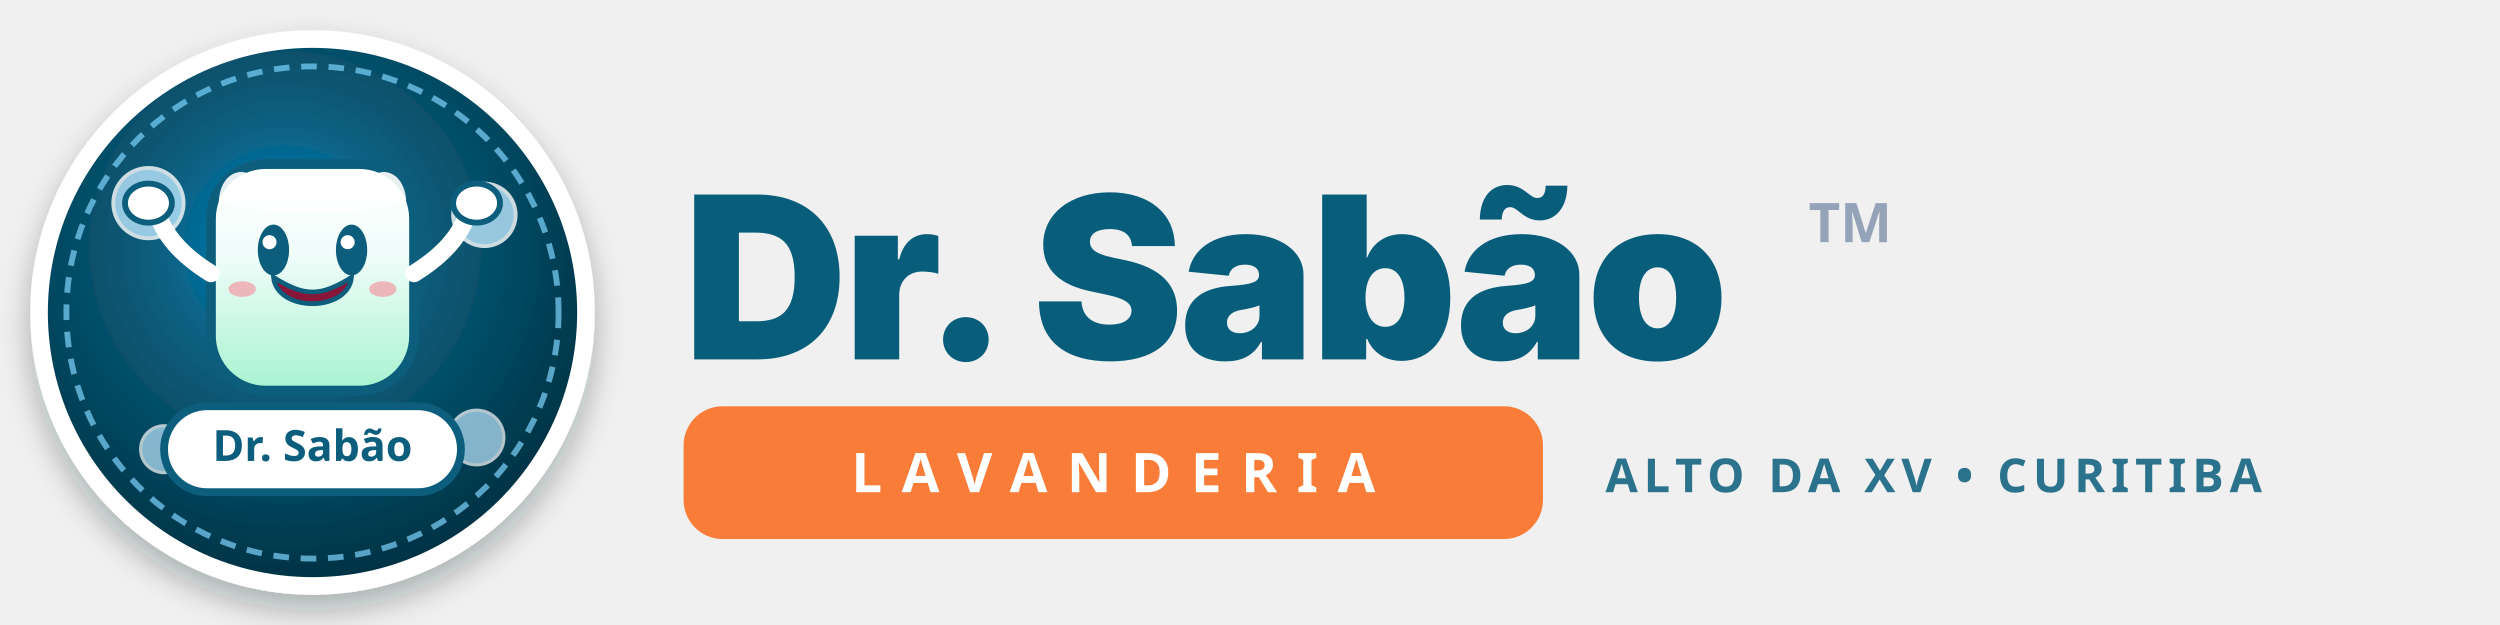
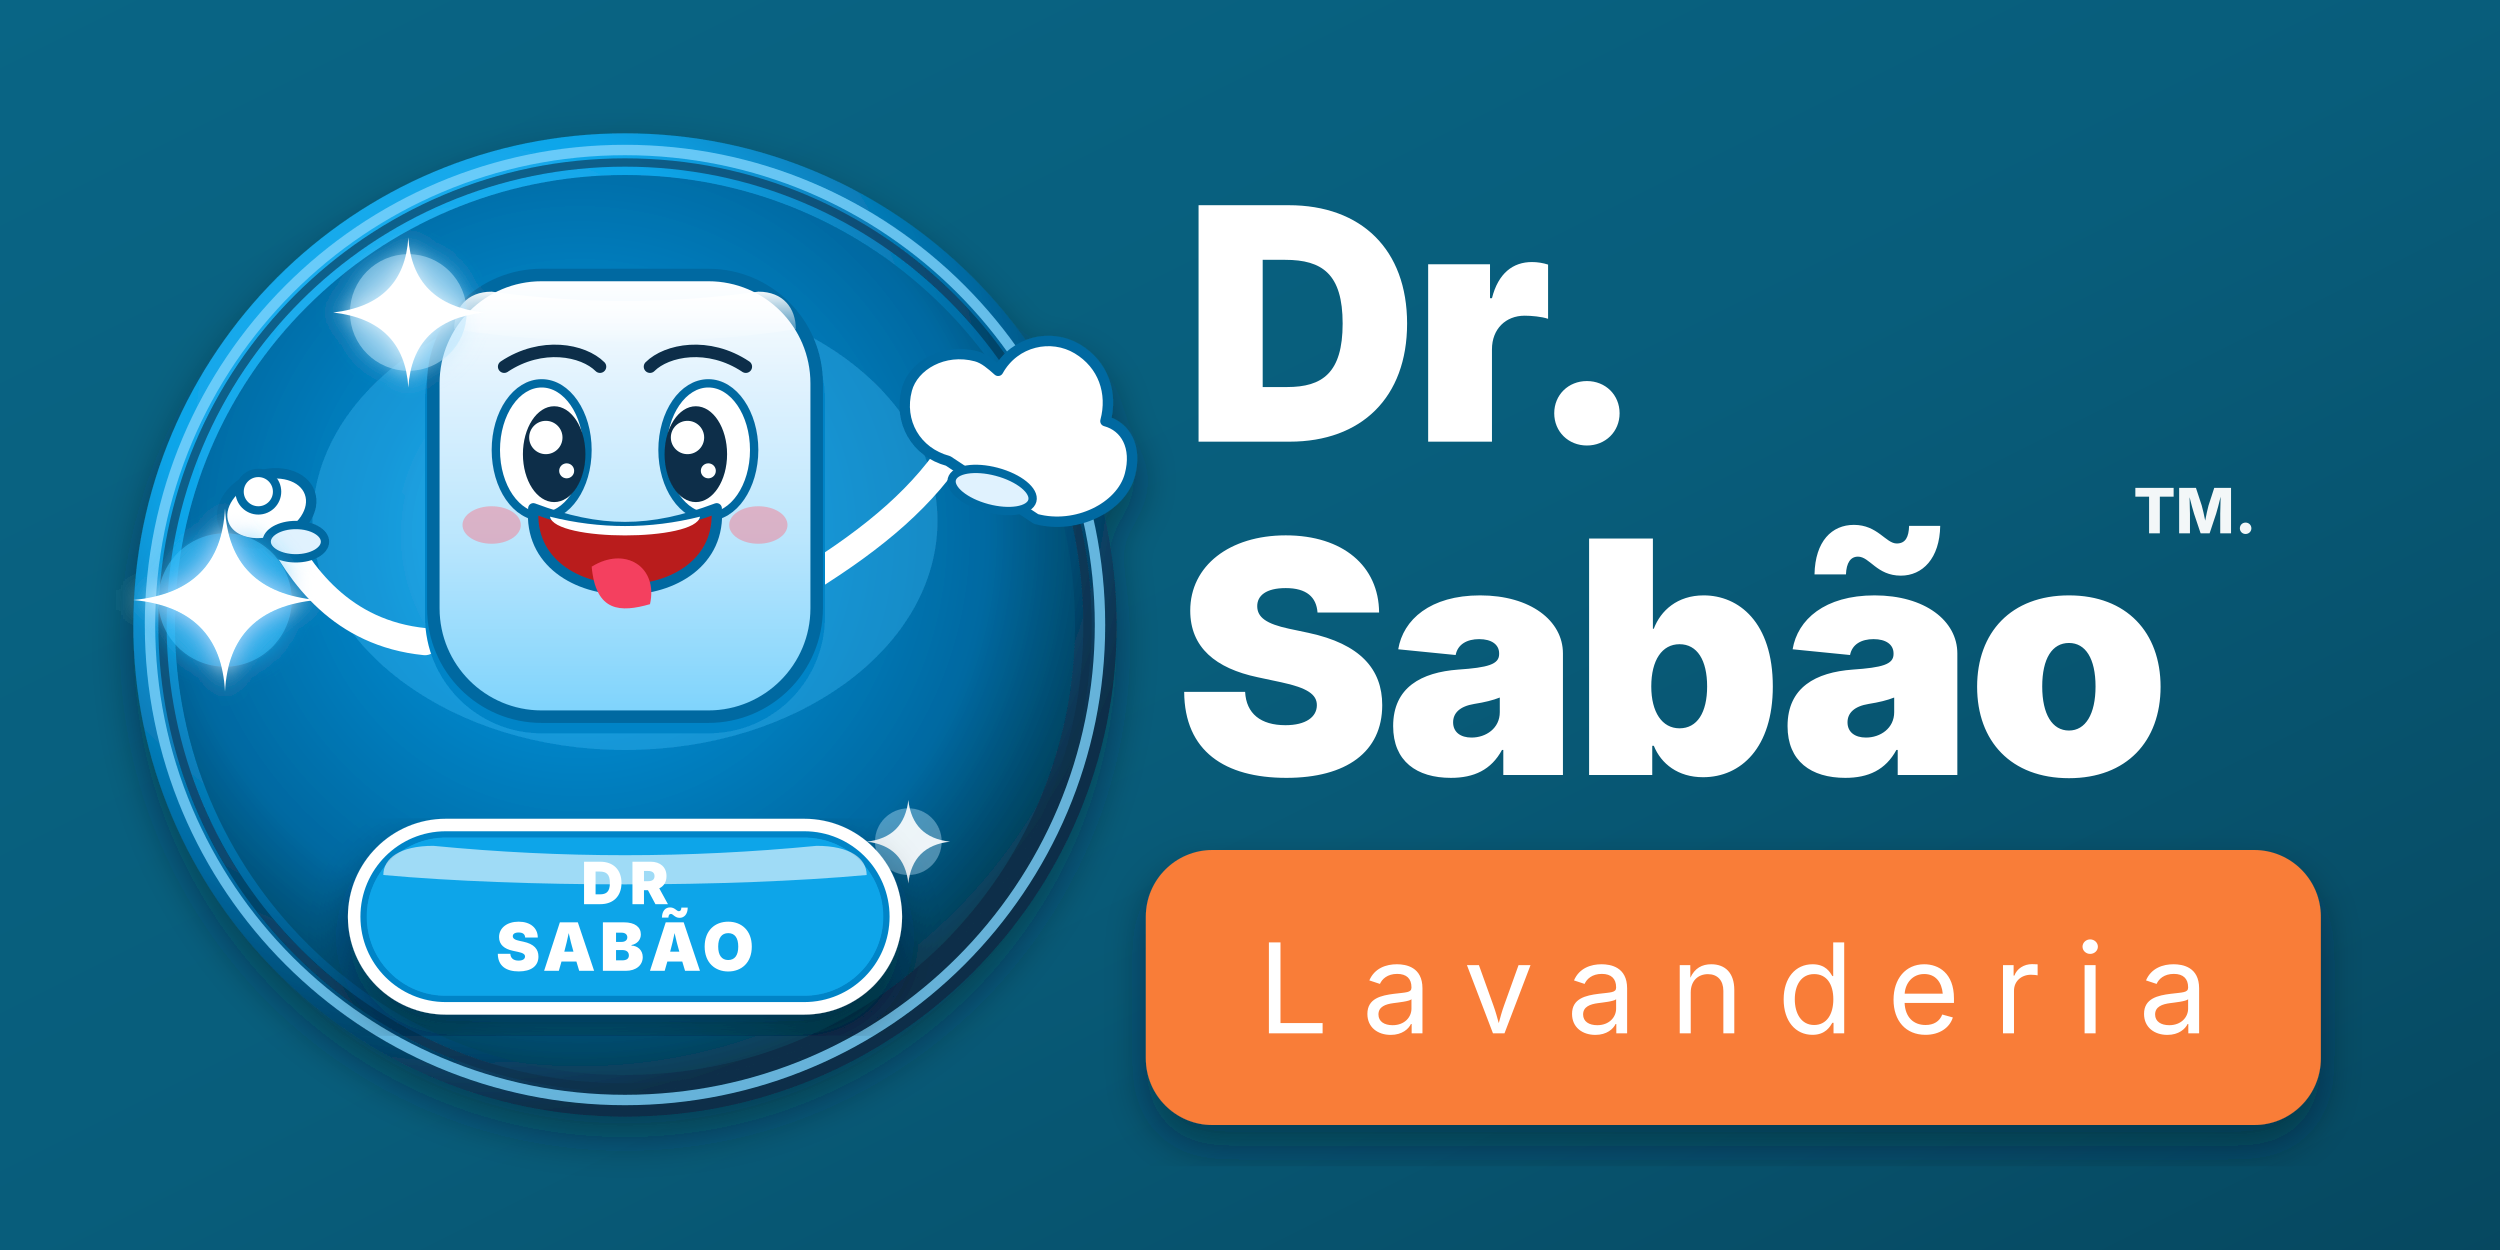
- <svg xmlns="http://www.w3.org/2000/svg" viewBox="0 0 640 160" width="640" height="160">
+ <svg xmlns="http://www.w3.org/2000/svg" viewBox="0 0 600 300" width="600" height="300">
  <defs>
-     <radialGradient id="hBadgeBg" cx="45%" cy="38%" r="62%">
-       <stop offset="0%" stop-color="#0284c7" />
-       <stop offset="40%" stop-color="#085d7b" />
-       <stop offset="100%" stop-color="#033244" />
+     <linearGradient id="bgGrad" x1="0%" y1="0%" x2="100%" y2="100%">
+       <stop offset="0%" stop-color="#096585" />
+       <stop offset="50%" stop-color="#085d7b" />
+       <stop offset="100%" stop-color="#064860" />
+     </linearGradient>
+     <radialGradient id="badgeRim" cx="35%" cy="30%" r="70%">
+       <stop offset="0%" stop-color="#38bdf8" />
+       <stop offset="45%" stop-color="#0ea5e9" />
+       <stop offset="75%" stop-color="#0369a1" />
+       <stop offset="100%" stop-color="#082f49" />
    </radialGradient>
-     <linearGradient id="hSoapGrad" x1="0%" y1="0%" x2="0%" y2="100%">
+     <radialGradient id="badgeInterior" cx="45%" cy="40%" r="65%">
+       <stop offset="0%" stop-color="#38bdf8" stop-opacity="0.9" />
+       <stop offset="35%" stop-color="#0284c7" />
+       <stop offset="70%" stop-color="#0369a1" />
+       <stop offset="100%" stop-color="#083344" />
+     </radialGradient>
+     <linearGradient id="soapBody" x1="0%" y1="0%" x2="0%" y2="100%">
      <stop offset="0%" stop-color="#ffffff" />
-       <stop offset="40%" stop-color="#f0fdfa" />
-       <stop offset="100%" stop-color="#a7f3d0" />
+       <stop offset="25%" stop-color="#e0f2fe" />
+       <stop offset="60%" stop-color="#bae6fd" />
+       <stop offset="100%" stop-color="#7dd3fc" />
    </linearGradient>
-     <filter id="hShadow" x="-20%" y="-20%" width="140%" height="140%">
-       <feDropShadow dx="0" dy="4" stdDeviation="4" flood-color="#021c26" flood-opacity="0.3" />
+     <linearGradient id="soapGloss" x1="0%" y1="0%" x2="0%" y2="100%">
+       <stop offset="0%" stop-color="#ffffff" stop-opacity="0.95" />
+       <stop offset="100%" stop-color="#ffffff" stop-opacity="0.1" />
+     </linearGradient>
+     <filter id="sparkleGlow" x="-50%" y="-50%" width="200%" height="200%">
+       <feGaussianBlur in="SourceGraphic" stdDeviation="2.5" result="blur" />
+       <feMerge>
+         <feMergeNode in="blur" />
+         <feMergeNode in="SourceGraphic" />
+       </feMerge>
+     </filter>
+     <filter id="softShadow" x="-15%" y="-15%" width="130%" height="130%">
+       <feDropShadow dx="0" dy="5" stdDeviation="5" flood-color="#021c26" flood-opacity="0.4" />
    </filter>
  </defs>
-   <g transform="translate(80, 80)" filter="url(#hShadow)">
-     <circle cx="0" cy="0" r="70" fill="url(#hBadgeBg)" stroke="#ffffff" stroke-width="4.5" />
-     <circle cx="0" cy="0" r="63" fill="none" stroke="#7dd3fc" stroke-width="1.5" stroke-dasharray="4 3" opacity="0.7" />
-     <circle cx="-42" cy="-28" r="9" fill="#bae6fd" opacity="0.8" stroke="#ffffff" stroke-width="1" />
-     <circle cx="44" cy="-25" r="8" fill="#bae6fd" opacity="0.8" stroke="#ffffff" stroke-width="1" />
-     <circle cx="-38" cy="35" r="6" fill="#bae6fd" opacity="0.7" stroke="#ffffff" stroke-width="0.8" />
-     <circle cx="42" cy="32" r="7" fill="#bae6fd" opacity="0.7" stroke="#ffffff" stroke-width="0.8" />
-     <rect x="-26" y="-38" width="52" height="58" rx="14" ry="14" fill="url(#hSoapGrad)" stroke="#085d7b" stroke-width="2.5" />
-     <path d="M -18 -36 C -5 -33 5 -33 18 -36 C 22 -36 24 -32 24 -28 C 10 -25 -10 -25 -24 -28 C -24 -32 -22 -36 -18 -36 Z" fill="#ffffff" opacity="0.9" />
-     <ellipse cx="-10" cy="-16" rx="4" ry="6.5" fill="#085d7b" />
-     <circle cx="-11" cy="-18" r="1.8" fill="#ffffff" />
-     <ellipse cx="10" cy="-16" rx="4" ry="6.5" fill="#085d7b" />
-     <circle cx="9" cy="-18" r="1.8" fill="#ffffff" />
-     <ellipse cx="-18" cy="-6" rx="3.5" ry="2" fill="#fb7185" opacity="0.5" />
-     <ellipse cx="18" cy="-6" rx="3.5" ry="2" fill="#fb7185" opacity="0.5" />
-     <path d="M -10 -9 C -2 -4 2 -4 10 -9 C 9 0 -9 0 -10 -9 Z" fill="#881337" stroke="#085d7b" stroke-width="1.2" />
-     <path d="M -26 -10 C -34 -15 -38 -20 -40 -26" fill="none" stroke="#ffffff" stroke-width="4.5" stroke-linecap="round" />
-     <ellipse cx="-42" cy="-28" rx="6" ry="5" fill="#ffffff" stroke="#085d7b" stroke-width="1.5" />
-     <path d="M 26 -10 C 34 -15 38 -20 40 -26" fill="none" stroke="#ffffff" stroke-width="4.5" stroke-linecap="round" />
-     <ellipse cx="42" cy="-28" rx="6" ry="5" fill="#ffffff" stroke="#085d7b" stroke-width="1.5" />
-     <rect x="-38" y="24" width="76" height="22" rx="11" ry="11" fill="#ffffff" stroke="#085d7b" stroke-width="2" />
-     <text x="0" y="38" text-anchor="middle" font-family="'Plus Jakarta Sans', system-ui, sans-serif" font-weight="900" font-size="11" fill="#085d7b">
-       Dr. Sabão
-     </text>
-   </g>
-   <g transform="translate(175, 40)">
-     <text x="0" y="52" font-family="'Plus Jakarta Sans', 'Outfit', system-ui, -apple-system, sans-serif" font-weight="900" font-size="58" fill="#085d7b" letter-spacing="-1">
-       Dr. Sabão
-     </text>
-     <text x="288" y="22" font-family="system-ui, sans-serif" font-weight="800" font-size="14" fill="#94a3b8">
-       TM
-     </text>
-     <g transform="translate(0, 64)">
-       <rect x="0" y="0" width="220" height="34" rx="10" fill="#f97d38" />
-       <text x="110" y="22" text-anchor="middle" font-family="'Plus Jakarta Sans', system-ui, sans-serif" font-weight="900" font-size="14" fill="#ffffff" letter-spacing="5">
-         LAVANDERIA
+   <rect width="600" height="300" fill="url(#bgGrad)" />
+   <g transform="translate(150, 150)" filter="url(#softShadow)">
+     <circle cx="0" cy="0" r="118" fill="url(#badgeRim)" />
+     <circle cx="0" cy="0" r="114" fill="none" stroke="#7dd3fc" stroke-width="2.5" opacity="0.8" />
+     <circle cx="0" cy="0" r="111" fill="none" stroke="#082f49" stroke-width="2" opacity="0.6" />
+     <circle cx="0" cy="0" r="108" fill="url(#badgeInterior)" />
+     <ellipse cx="0" cy="-25" rx="75" ry="55" fill="#38bdf8" opacity="0.35" />
+     <g transform="translate(0, -6)">
+       <g>
+         <path d="M -48 10 C -68 8 -78 -6 -84 -18" fill="none" stroke="#ffffff" stroke-width="6.5" stroke-linecap="round" />
+         <ellipse cx="-86" cy="-22" rx="11" ry="8" fill="#ffffff" stroke="#0369a1" stroke-width="2.5" transform="rotate(-20 -86 -22)" />
+         <circle cx="-88" cy="-26" r="4.5" fill="#ffffff" stroke="#0369a1" stroke-width="2" />
+         <ellipse cx="-79" cy="-14" rx="7" ry="4" fill="#e0f2fe" stroke="#0369a1" stroke-width="2" />
+       </g>
+       <g>
+         <path d="M 44 -5 C 60 -15 72 -25 80 -38" fill="none" stroke="#ffffff" stroke-width="6.5" stroke-linecap="round" />
+         <g transform="translate(84, -42) rotate(15)">
+           <path d="M -4 10 C -12 10 -18 4 -18 -4 C -18 -10 -12 -16 -4 -16 C -2 -16 0 -15 2 -14 C 4 -22 12 -26 19 -24 C 26 -22 30 -16 30 -9 C 35 -9 39 -5 39 2 C 39 10 30 18 20 18 Z" fill="#ffffff" stroke="#0369a1" stroke-width="2.5" stroke-linejoin="round" />
+           <ellipse cx="8" cy="14" rx="10" ry="4.5" fill="#e0f2fe" stroke="#0369a1" stroke-width="2" />
+         </g>
+       </g>
+       <g>
+         <rect x="-48" y="-76" width="96" height="108" rx="28" ry="28" fill="#0284c7" />
+         <rect x="-46" y="-78" width="92" height="106" rx="26" ry="26" fill="url(#soapBody)" stroke="#0369a1" stroke-width="3" />
+         <path d="M -32 -74 C -10 -71 10 -71 32 -74 C 38 -74 41 -70 41 -65 C 16 -61 -16 -61 -41 -65 C -41 -70 -38 -74 -32 -74 Z" fill="url(#soapGloss)" />
+       </g>
+       <g>
+         <g>
+           <ellipse cx="-20" cy="-36" rx="11" ry="16" fill="#ffffff" stroke="#0369a1" stroke-width="2" />
+           <ellipse cx="-17" cy="-35" rx="7.5" ry="11.5" fill="#082f49" />
+           <circle cx="-19" cy="-39" r="4" fill="#ffffff" />
+           <circle cx="-14" cy="-31" r="1.8" fill="#ffffff" />
+           <path d="M -29 -56 C -20 -62 -10 -60 -6 -56" fill="none" stroke="#082f49" stroke-width="3" stroke-linecap="round" />
+         </g>
+         <g>
+           <ellipse cx="20" cy="-36" rx="11" ry="16" fill="#ffffff" stroke="#0369a1" stroke-width="2" />
+           <ellipse cx="17" cy="-35" rx="7.5" ry="11.5" fill="#082f49" />
+           <circle cx="15" cy="-39" r="4" fill="#ffffff" />
+           <circle cx="20" cy="-31" r="1.8" fill="#ffffff" />
+           <path d="M 29 -56 C 20 -62 10 -60 6 -56" fill="none" stroke="#082f49" stroke-width="3" stroke-linecap="round" />
+         </g>
+       </g>
+       <ellipse cx="-32" cy="-18" rx="7" ry="4.5" fill="#fb7185" opacity="0.45" />
+       <ellipse cx="32" cy="-18" rx="7" ry="4.5" fill="#fb7185" opacity="0.45" />
+       <g>
+         <path d="M -22 -22 C -6 -16 6 -16 22 -22 C 24 4 -24 4 -22 -22 Z" fill="#b91c1c" stroke="#0369a1" stroke-width="2.5" stroke-linejoin="round" />
+         <path d="M -18 -20 C -6 -17 6 -17 18 -20 C 17 -14 -17 -14 -18 -20 Z" fill="#ffffff" />
+         <path d="M -8 -8 C 0 -13 8 -8 6 1 C -1 3 -7 3 -8 -8 Z" fill="#f43f5e" />
+       </g>
+     </g>
+     <g transform="translate(-52, -75)" filter="url(#sparkleGlow)">
+       <circle cx="0" cy="0" r="14" fill="#bae6fd" opacity="0.5" />
+       <path d="M 0 -18 Q 1 -2 18 0 Q 1 2 0 18 Q -1 2 -18 0 Q -1 -2 0 -18 Z" fill="#ffffff" />
+       <circle cx="0" cy="0" r="3.5" fill="#ffffff" />
+     </g>
+     <g transform="translate(-96, -6)" filter="url(#sparkleGlow)">
+       <circle cx="0" cy="0" r="16" fill="#38bdf8" opacity="0.6" />
+       <path d="M 0 -22 Q 1 -2 22 0 Q 1 2 0 22 Q -1 2 -22 0 Q -1 -2 0 -22 Z" fill="#ffffff" />
+       <circle cx="0" cy="0" r="4" fill="#ffffff" />
+     </g>
+     <g transform="translate(68, 52)">
+       <circle cx="0" cy="0" r="8" fill="#bae6fd" opacity="0.4" />
+       <path d="M 0 -10 Q 1 -1 10 0 Q 1 1 0 10 Q -1 1 -10 0 Q -1 -1 0 -10 Z" fill="#ffffff" opacity="0.9" />
+     </g>
+     <g transform="translate(0, 70)" filter="url(#softShadow)">
+       <rect x="-65" y="-22" width="130" height="44" rx="22" ry="22" fill="#0284c7" stroke="#ffffff" stroke-width="3" />
+       <rect x="-62" y="-19" width="124" height="38" rx="19" ry="19" fill="#0ea5e9" />
+       <path d="M -46 -17 C -15 -14 15 -14 46 -17 C 54 -17 58 -14 58 -10 C 25 -7 -25 -7 -58 -10 C -58 -14 -54 -17 -46 -17 Z" fill="#ffffff" opacity="0.6" />
+       <text x="0" y="-3" text-anchor="middle" font-family="'Plus Jakarta Sans', system-ui, -apple-system, sans-serif" font-weight="900" font-size="14" fill="#ffffff" letter-spacing="1.5">
+         DR
+       </text>
+       <text x="0" y="13" text-anchor="middle" font-family="'Plus Jakarta Sans', system-ui, -apple-system, sans-serif" font-weight="900" font-size="16" fill="#ffffff" letter-spacing="1">
+         SABÃO
      </text>
    </g>
-     <text x="236" y="86" font-family="'Plus Jakarta Sans', system-ui, sans-serif" font-weight="700" font-size="12" fill="#085d7b" letter-spacing="1.5" opacity="0.85">
-       ALTO DA XV • CURITIBA
+   </g>
+   <text x="284" y="106" font-family="'Plus Jakarta Sans', 'Outfit', 'Montserrat', -apple-system, sans-serif" font-weight="900" font-size="78" fill="#ffffff" letter-spacing="-1.5">
+     Dr.
+   </text>
+   <text x="282" y="186" font-family="'Plus Jakarta Sans', 'Outfit', 'Montserrat', -apple-system, sans-serif" font-weight="900" font-size="78" fill="#ffffff" letter-spacing="-1.5">
+     Sabão
+   </text>
+   <text x="512" y="128" font-family="'Plus Jakarta Sans', system-ui, -apple-system, sans-serif" font-weight="800" font-size="15" fill="#ffffff" opacity="0.95">
+     TM.
+   </text>
+   <g transform="translate(275, 204)" filter="url(#softShadow)">
+     <rect width="282" height="66" rx="16" ry="16" fill="#f97d38" />
+     <text x="141" y="44" text-anchor="middle" font-family="'Outfit', 'Plus Jakarta Sans', system-ui, -apple-system, sans-serif" font-weight="400" font-size="30" fill="#ffffff" letter-spacing="8">
+       Lavanderia
    </text>
  </g>
</svg>
